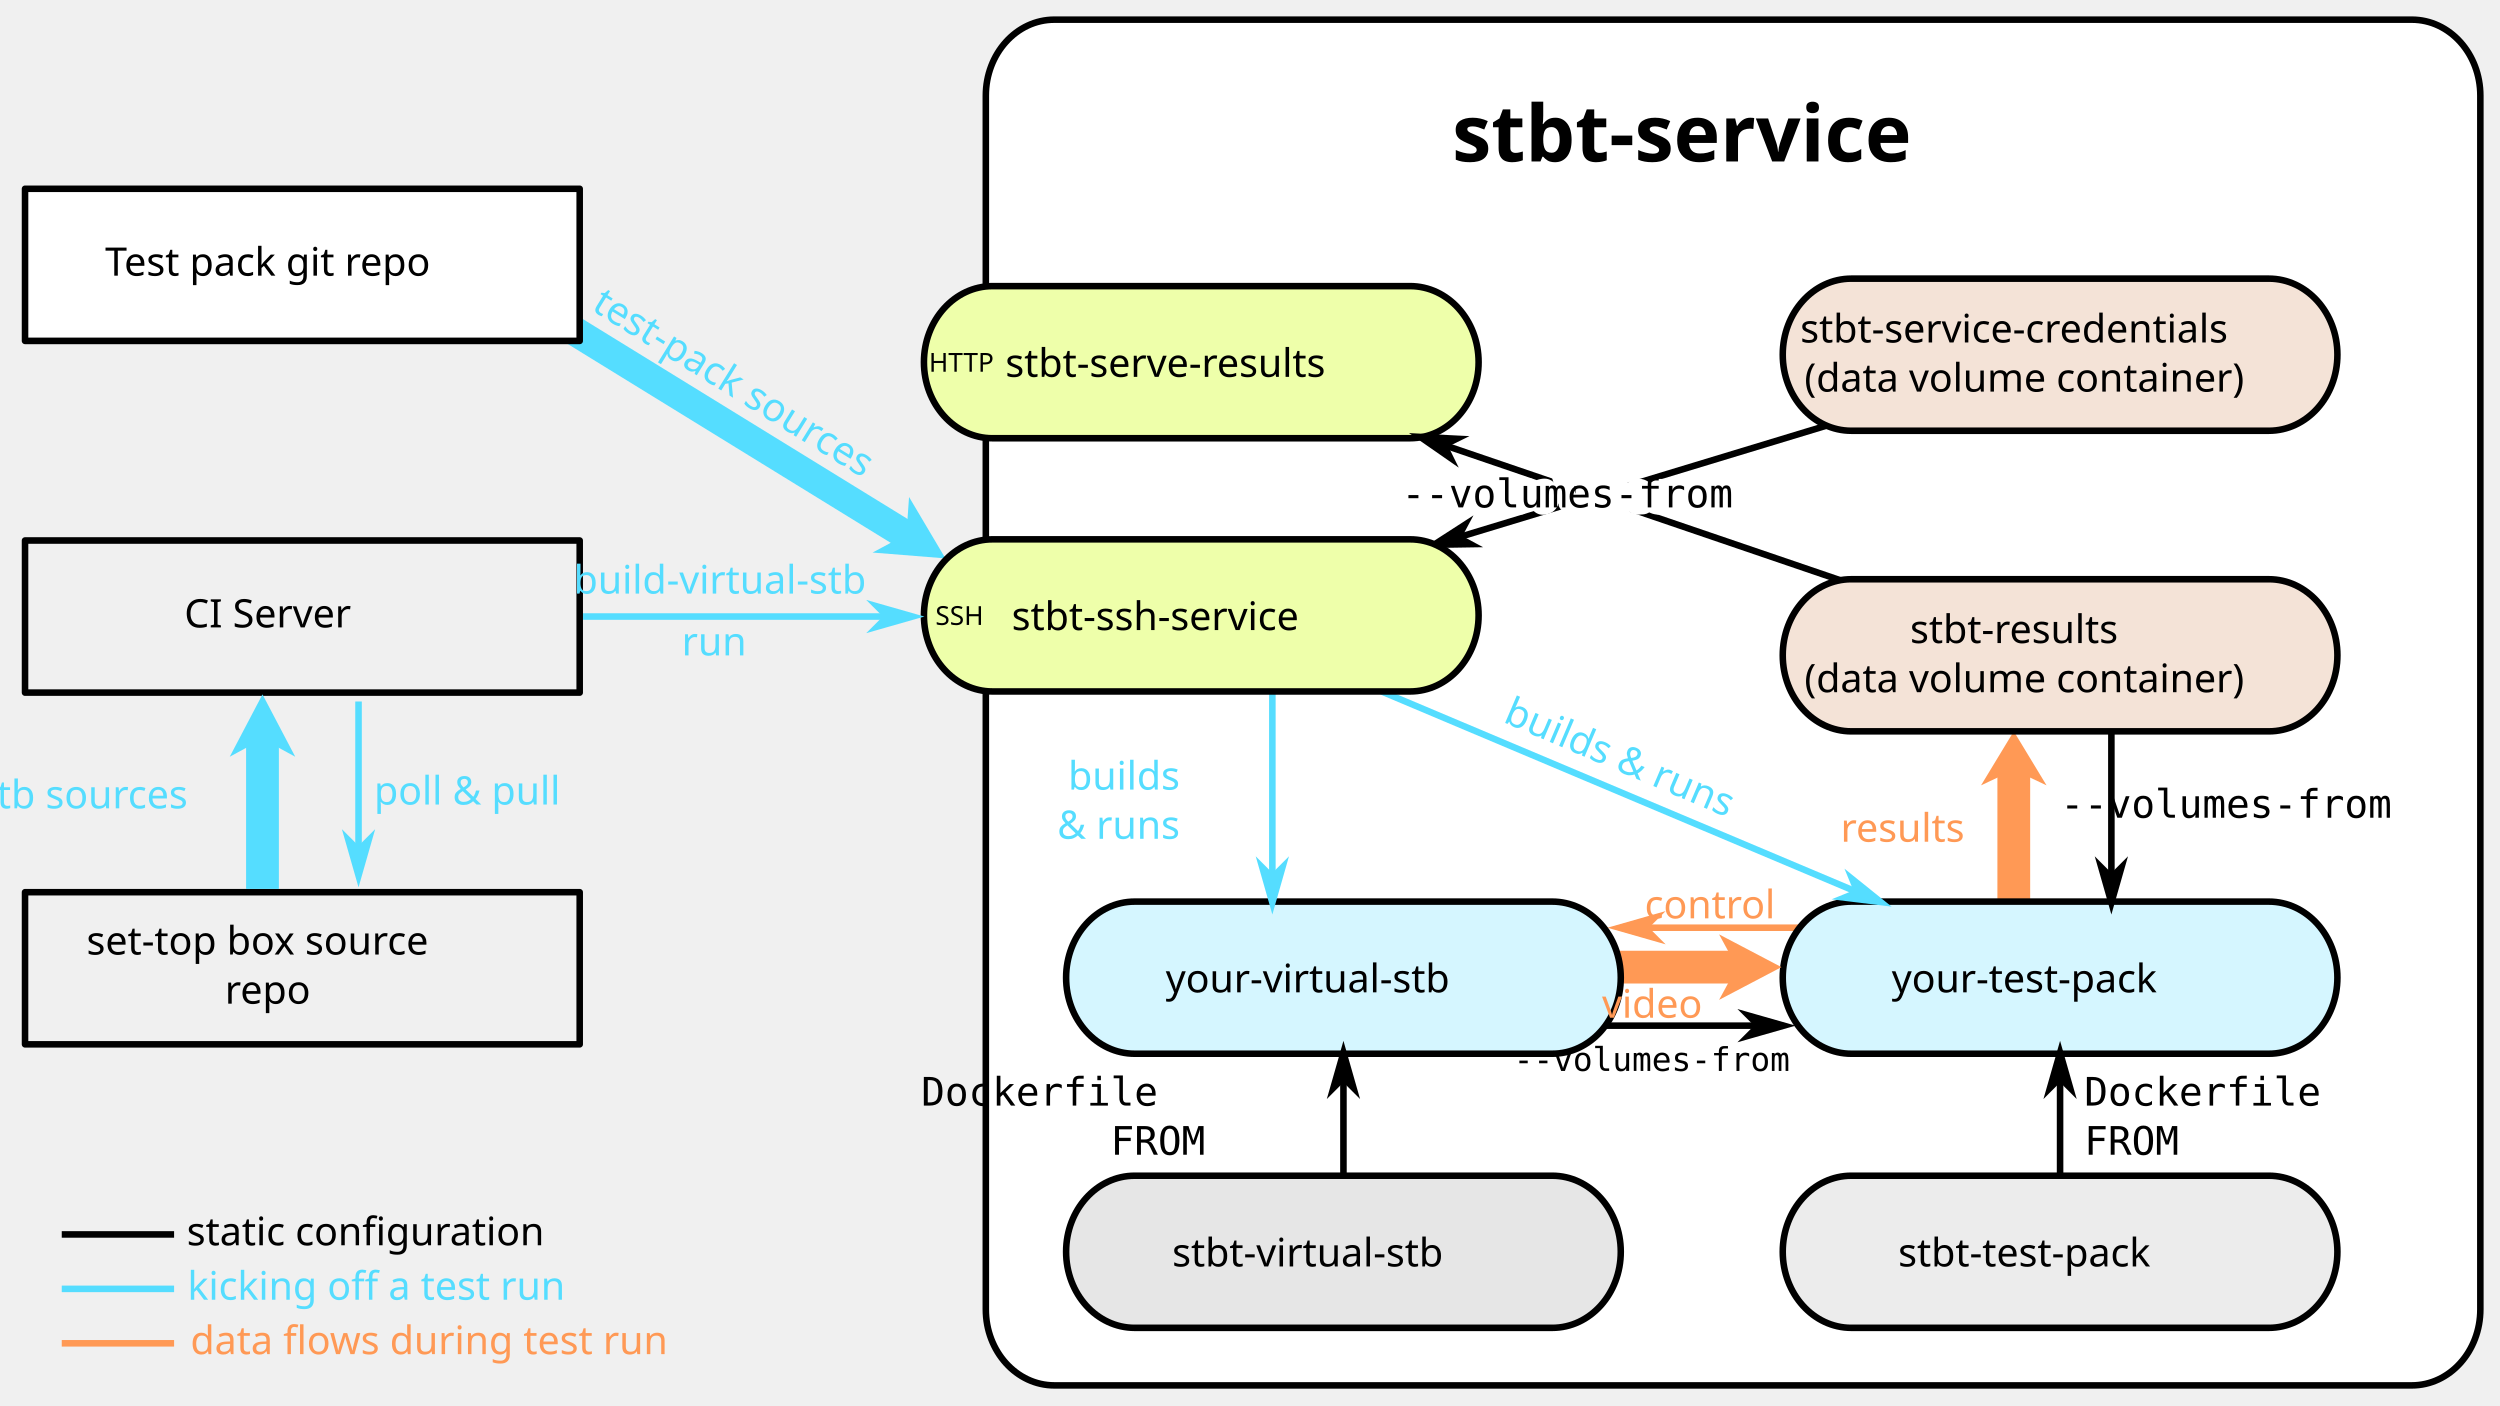
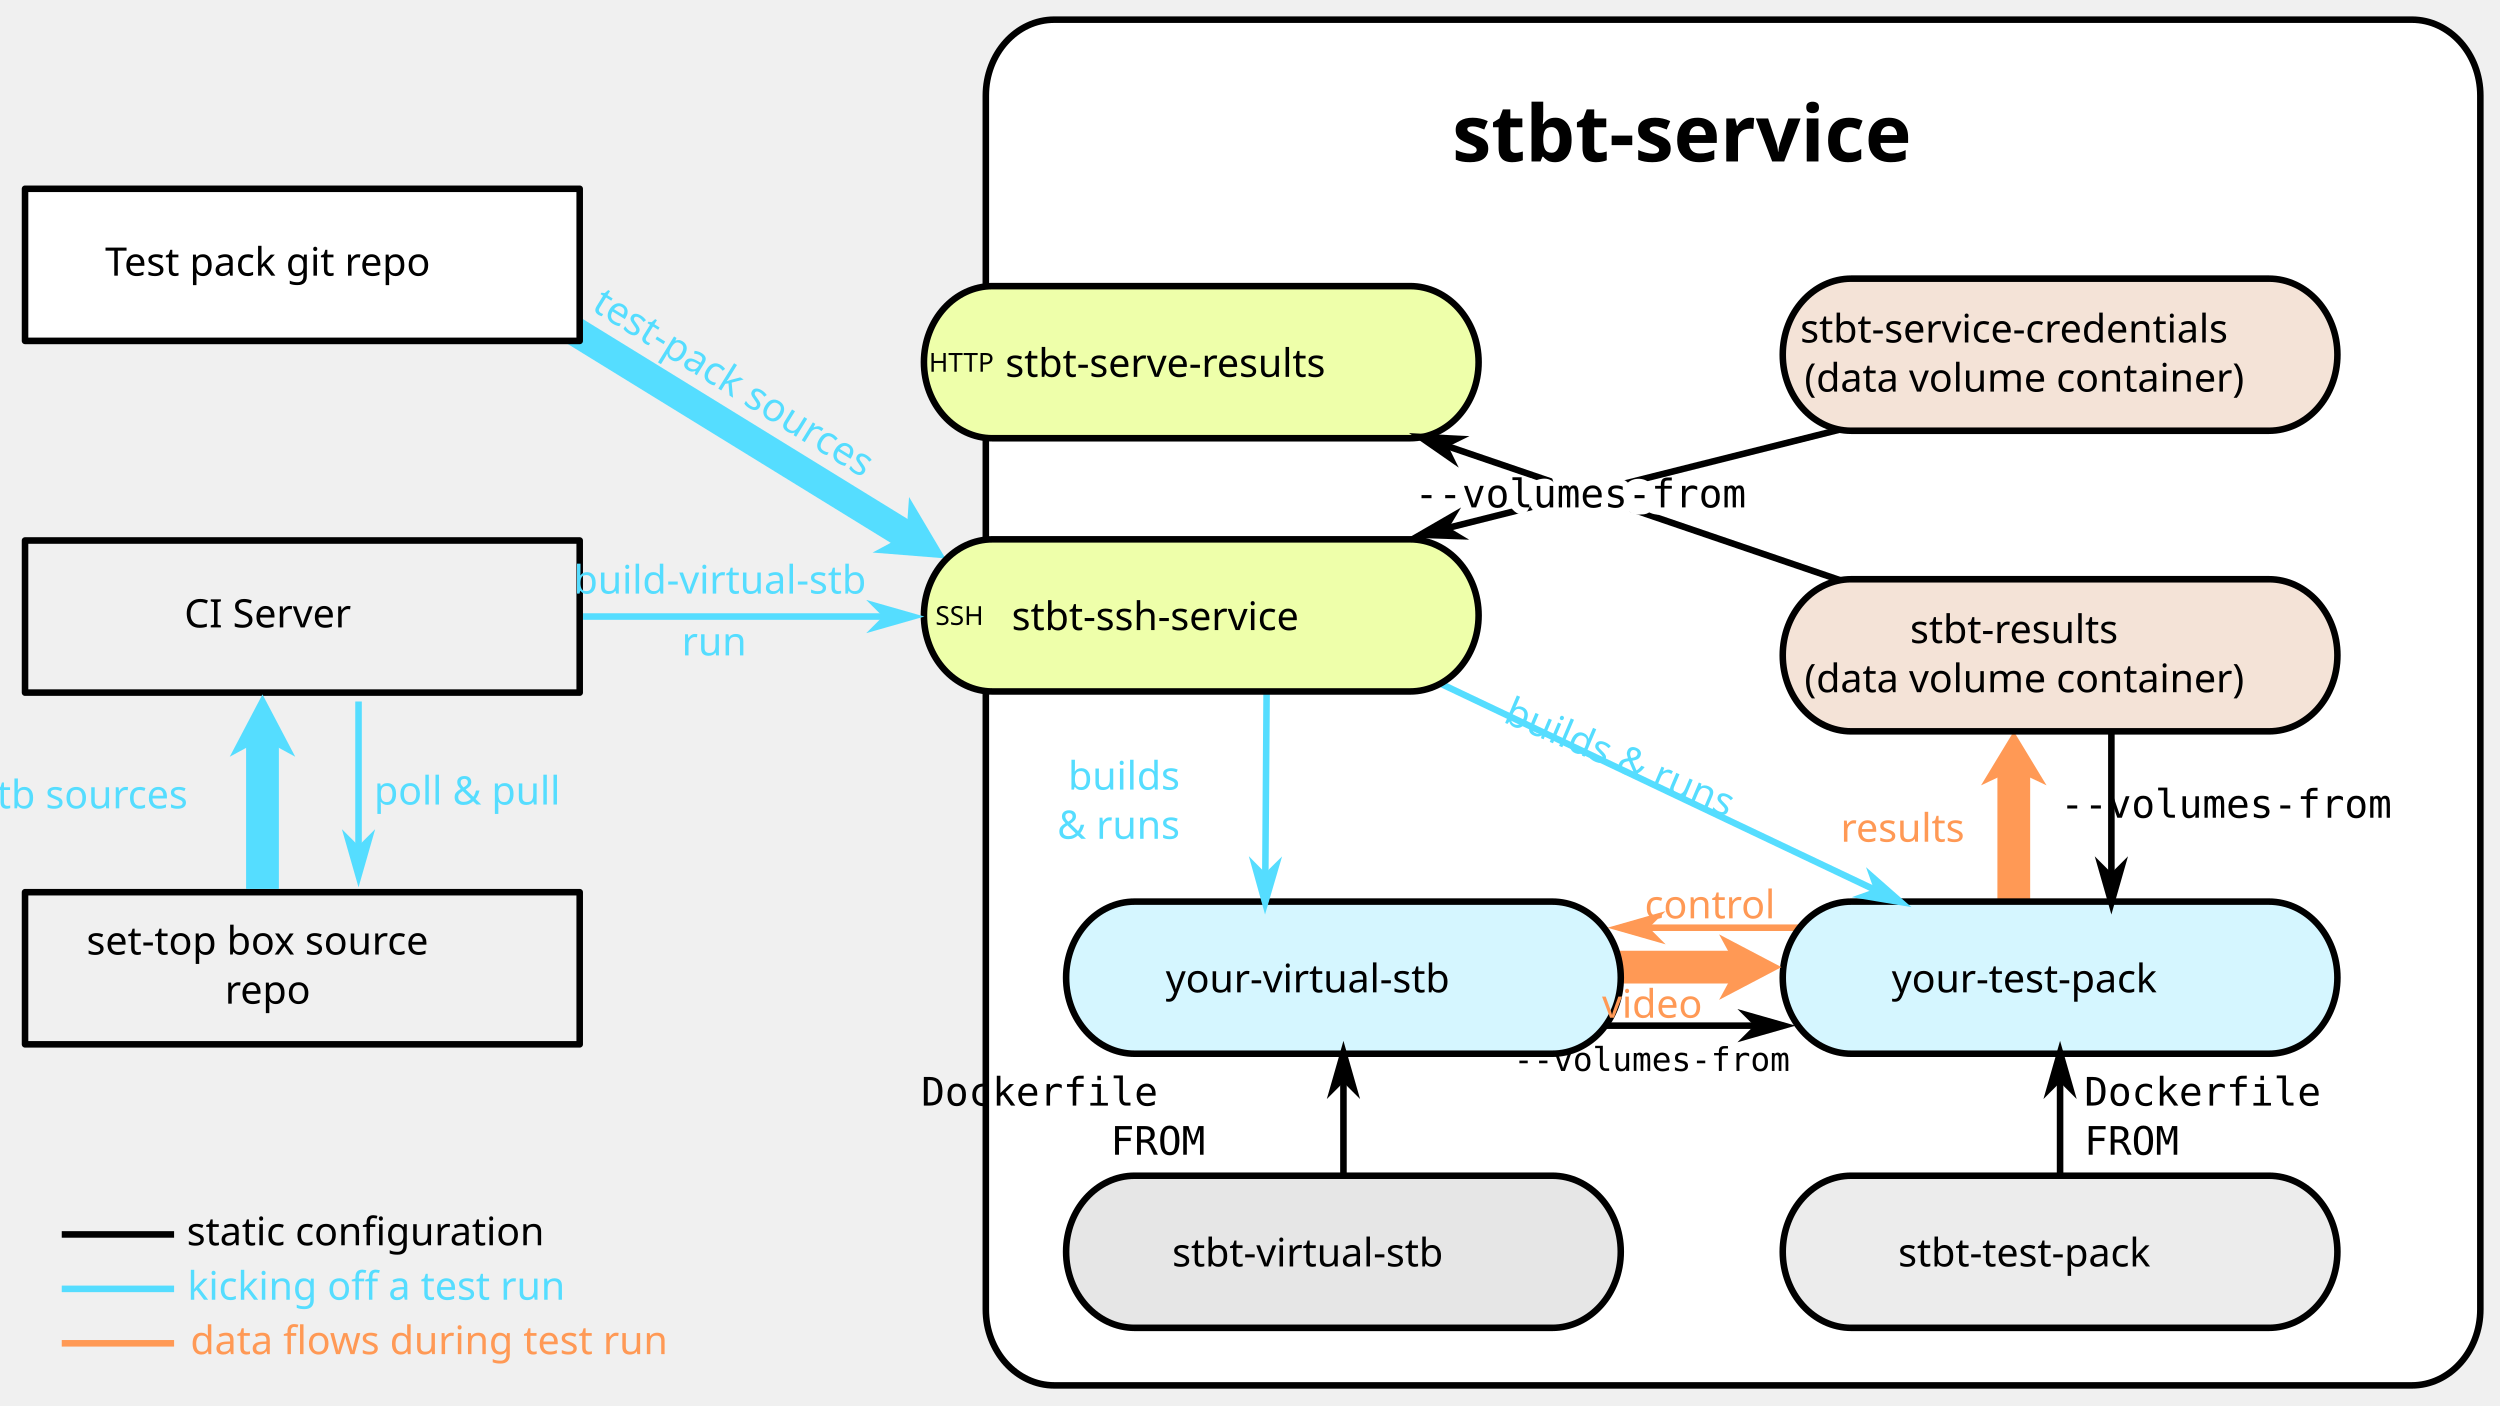
<svg xmlns="http://www.w3.org/2000/svg" width="763.008" height="428.826" id="svg2" version="1.1">
  <defs id="defs4">
    <marker style="overflow:visible" id="Arrow1Send" refX="0" refY="0" orient="auto">
      <path transform="matrix(-0.2,0,0,-0.2,-1.2,0)" style="fill-rule:evenodd;stroke:#000000;stroke-width:1pt" d="M 0,0 5,-5 -12.5,0 5,5 0,0 z" id="path4864" />
    </marker>
    <marker style="overflow:visible" id="Arrow1Mend" refX="0" refY="0" orient="auto">
      <path transform="matrix(-0.4,0,0,-0.4,-4,0)" style="fill-rule:evenodd;stroke:#000000;stroke-width:1pt" d="M 0,0 5,-5 -12.5,0 5,5 0,0 z" id="path4858" />
    </marker>
    <marker style="overflow:visible" id="Arrow1Mend7" refX="0" refY="0" orient="auto">
      <path transform="matrix(-0.4,0,0,-0.4,-4,0)" style="fill:#ff0000;fill-rule:evenodd;stroke:#ff0000;stroke-width:1pt" d="M 0,0 5,-5 -12.5,0 5,5 0,0 z" id="path6325" />
    </marker>
    <marker style="overflow:visible" id="Arrow1Mend7t" refX="0" refY="0" orient="auto">
      <path transform="matrix(-0.4,0,0,-0.4,-4,0)" style="fill:#ff9955;fill-rule:evenodd;stroke:#ff9955;stroke-width:1pt" d="M 0,0 5,-5 -12.5,0 5,5 0,0 z" id="path7180" />
    </marker>
    <marker style="overflow:visible" id="Arrow1Mendy" refX="0" refY="0" orient="auto">
      <path transform="matrix(-0.4,0,0,-0.4,-4,0)" style="fill:#55ddff;fill-rule:evenodd;stroke:#55ddff;stroke-width:1pt" d="M 0,0 5,-5 -12.5,0 5,5 0,0 z" id="path7447" />
    </marker>
    <marker style="overflow:visible" id="Arrow1MendH" refX="0" refY="0" orient="auto">
      <path transform="matrix(-0.4,0,0,-0.4,-4,0)" style="fill:#aaeeff;fill-rule:evenodd;stroke:#aaeeff;stroke-width:1pt" d="M 0,0 5,-5 -12.5,0 5,5 0,0 z" id="path7450" />
    </marker>
    <marker style="overflow:visible" id="Arrow1Mendp" refX="0" refY="0" orient="auto">
      <path transform="matrix(-0.4,0,0,-0.4,-4,0)" style="fill:#55ddff;fill-rule:evenodd;stroke:#55ddff;stroke-width:1pt" d="M 0,0 5,-5 -12.5,0 5,5 0,0 z" id="path7919" />
    </marker>
    <marker style="overflow:visible" id="Arrow1Mend0" refX="0" refY="0" orient="auto">
      <path transform="matrix(-0.4,0,0,-0.4,-4,0)" style="fill:#55ddff;fill-rule:evenodd;stroke:#55ddff;stroke-width:1pt" d="M 0,0 5,-5 -12.5,0 5,5 0,0 z" id="path8194" />
    </marker>
    <marker style="overflow:visible" id="Arrow1Mendq" refX="0" refY="0" orient="auto">
      <path transform="matrix(-0.4,0,0,-0.4,-4,0)" style="fill:#55ddff;fill-rule:evenodd;stroke:#55ddff;stroke-width:1pt" d="M 0,0 5,-5 -12.5,0 5,5 0,0 z" id="path8197" />
    </marker>
  </defs>
  <g id="layer2" transform="translate(-21.04381,-248.505)">
    <rect ry="23.214" rx="20.921" y="254.505" x="321.919" height="416.826" width="456.133" id="rect4009" style="fill:#ffffff;fill-opacity:1;stroke:#000000;stroke-width:2;stroke-linecap:round;stroke-linejoin:round;stroke-miterlimit:4;stroke-opacity:1;stroke-dasharray:none;stroke-dashoffset:0" />
    <text id="text6104" y="297.778" x="549.938" style="font-size:24px;font-style:normal;font-weight:bold;text-align:center;line-height:125%;letter-spacing:0px;word-spacing:0px;text-anchor:middle;fill:#000000;fill-opacity:1;stroke:none;font-family:Sans;-inkscape-font-specification:Sans Bold" xml:space="preserve">
      <tspan y="297.778" x="549.938" id="tspan6106">stbt-service</tspan>
    </text>
    <text xml:space="preserve" style="font-size:12px;font-style:normal;font-weight:normal;text-align:center;line-height:125%;letter-spacing:0px;word-spacing:0px;text-anchor:middle;fill:#000000;fill-opacity:1;stroke:none;font-family:Sans" x="140.41" y="628.569" id="text8478">
      <tspan x="140.41" y="628.569" id="tspan8482">static configuration</tspan>
    </text>
    <text xml:space="preserve" style="font-size:12px;font-style:normal;font-weight:normal;text-align:center;line-height:125%;letter-spacing:0px;word-spacing:0px;text-anchor:middle;fill:#ff9955;fill-opacity:1;stroke:none;font-family:Sans" x="159.816" y="661.796" id="text8486">
      <tspan id="tspan8488" x="159.816" y="661.796">data flows during test run</tspan>
    </text>
    <text xml:space="preserve" style="font-size:12px;font-style:normal;font-weight:normal;text-align:center;line-height:125%;letter-spacing:0px;word-spacing:0px;text-anchor:middle;fill:#55ddff;fill-opacity:1;stroke:none;font-family:Sans" x="143.697" y="645.183" id="text8490">
      <tspan id="tspan8492" x="143.697" y="645.183">kicking off a test run</tspan>
    </text>
    <path style="fill:none;stroke:#000000;stroke-width:2;stroke-linecap:butt;stroke-linejoin:miter;stroke-miterlimit:4;stroke-opacity:1;stroke-dasharray:none" d="m 74.176,625.258 -34.286,0" id="path8494" />
    <path id="path8496" d="m 74.176,658.486 -34.286,0" style="fill:none;stroke:#ff9955;stroke-width:2;stroke-linecap:butt;stroke-linejoin:miter;stroke-miterlimit:4;stroke-opacity:1;stroke-dasharray:none" />
    <path style="fill:#55ddff;fill-opacity:1;stroke:#55ddff;stroke-width:2;stroke-linecap:butt;stroke-linejoin:miter;stroke-miterlimit:4;stroke-opacity:1;stroke-dasharray:none" d="m 74.176,641.872 -34.286,0" id="path8498" />
  </g>
  <g id="layer1" transform="translate(-21.04381,-248.505)">
+     <path id="path3137" d="M 582.658,379.589 454.803,411.666" style="fill:none;stroke:#000000;stroke-width:2;stroke-linecap:butt;stroke-linejoin:miter;stroke-miterlimit:4;stroke-opacity:1;stroke-dasharray:none;marker-end:url(#Arrow1Mend)" />
    <g transform="translate(247.2854,4.04061)" id="g3964">
      <rect style="fill:#f4e3d7;stroke:#000000;stroke-width:2;stroke-linecap:round;stroke-linejoin:round;stroke-miterlimit:4;stroke-opacity:1;stroke-dasharray:none;stroke-dashoffset:0" id="rect3035" width="169.286" height="46.429" x="317.857" y="329.505" rx="20.921" ry="23.214" />
      <text xml:space="preserve" style="font-size:12px;font-style:normal;font-weight:normal;text-align:center;line-height:125%;letter-spacing:0px;word-spacing:0px;text-anchor:middle;fill:#000000;fill-opacity:1;stroke:none;font-family:Sans-serif;-inkscape-font-specification:Sans-serif" x="402.503" y="348.987" id="text2993">
        <tspan id="tspan2995" x="402.503" y="348.987">stbt-service-credentials</tspan>
        <tspan x="402.503" y="363.987" id="tspan3003">(data volume container)</tspan>
      </text>
    </g>
    <g id="g8468" transform="matrix(0.5568408,-0.8479375,-1.038197,-0.6391455,453.9365,1246.054)" style="fill:#55ddff">
      <path style="font-size:medium;font-style:normal;font-variant:normal;font-weight:normal;font-stretch:normal;text-indent:0;text-align:start;text-decoration:none;line-height:normal;letter-spacing:normal;word-spacing:normal;text-transform:none;direction:ltr;block-progression:tb;writing-mode:lr-tb;text-anchor:start;baseline-shift:baseline;color:#000000;fill:#55ddff;fill-opacity:1;fill-rule:nonzero;stroke:none;stroke-width:10;marker:none;visibility:visible;display:inline;overflow:visible;enable-background:accumulate;font-family:Sans;-inkscape-font-specification:Sans" d="m 615.351,480.828 0,101.575 8.781,0 0,-101.575 -8.781,0 z" id="path8470" />
      <path style="fill:#55ddff;fill-rule:evenodd;stroke:none" d="m 620,483.041 10,4.588 -10,-16.06 -10,16.06 10,-4.588 z" id="path8472" />
    </g>
    <g style="fill:#ff9955" transform="matrix(1,0,0,1.027798,15.65736,-12.98573)" id="g6094">
      <path id="path5906" d="m 615,481.294 0,40.362 10,0 0,-40.362 -10,0 z" style="font-size:medium;font-style:normal;font-variant:normal;font-weight:normal;font-stretch:normal;text-indent:0;text-align:start;text-decoration:none;line-height:normal;letter-spacing:normal;word-spacing:normal;text-transform:none;direction:ltr;block-progression:tb;writing-mode:lr-tb;text-anchor:start;baseline-shift:baseline;color:#000000;fill:#ff9955;fill-opacity:1;fill-rule:nonzero;stroke:none;stroke-width:10;marker:none;visibility:visible;display:inline;overflow:visible;enable-background:accumulate;font-family:Sans;-inkscape-font-specification:Sans" />
      <path id="path6100" d="m 620,483.041 10,4.588 -10,-16.06 -10,16.06 10,-4.588 z" style="fill:#ff9955;fill-rule:evenodd;stroke:none" />
    </g>
    <g transform="translate(317.9997,34.35223)" id="g3970">
      <rect style="fill:#f4e3d7;stroke:#000000;stroke-width:2;stroke-linecap:round;stroke-linejoin:round;stroke-miterlimit:4;stroke-opacity:1;stroke-dasharray:none;stroke-dashoffset:0" id="rect3039" width="169.286" height="46.429" x="247.143" y="390.934" rx="20.921" ry="23.214" />
      <text xml:space="preserve" style="font-size:12px;font-style:normal;font-weight:normal;text-align:center;line-height:125%;letter-spacing:0px;word-spacing:0px;text-anchor:middle;fill:#000000;fill-opacity:1;stroke:none;font-family:Sans-serif;-inkscape-font-specification:Sans-serif" x="331.789" y="410.415" id="text3025">
        <tspan id="tspan3027" x="331.789" y="410.415">stbt-results</tspan>
        <tspan x="331.789" y="425.415" id="tspan3029">(data volume container)</tspan>
      </text>
    </g>
    <g transform="translate(-80.53843,-142.9638)" id="g3981">
      <rect ry="23.214" rx="20.921" y="478.791" x="383.571" height="46.429" width="169.286" id="rect3041" style="fill:#eeffaa;stroke:#000000;stroke-width:2;stroke-linecap:round;stroke-linejoin:round;stroke-miterlimit:4;stroke-opacity:1;stroke-dasharray:none;stroke-dashoffset:0" />
      <text xml:space="preserve" style="font-size:12px;font-style:normal;font-weight:normal;text-align:center;line-height:125%;letter-spacing:0px;word-spacing:0px;text-anchor:middle;fill:#000000;fill-opacity:1;stroke:none;font-family:Sans-serif;-inkscape-font-specification:Sans-serif" x="468.185" y="506.479" id="text3021">
        <tspan x="468.185" y="506.479" id="tspan3031">stbt-serve-results</tspan>
      </text>
    </g>
    <g transform="translate(187.8514,155.6897)" id="g3976">
      <rect style="fill:#e6e6e6;stroke:#000000;stroke-width:2;stroke-linecap:round;stroke-linejoin:round;stroke-miterlimit:4;stroke-opacity:1;stroke-dasharray:none;stroke-dashoffset:0" id="rect3043" width="169.286" height="46.429" x="158.571" y="451.648" rx="20.921" ry="23.214" />
      <text xml:space="preserve" style="font-size:12px;font-style:normal;font-weight:normal;text-align:center;line-height:125%;letter-spacing:0px;word-spacing:0px;text-anchor:middle;fill:#000000;fill-opacity:1;stroke:none;font-family:Sans-serif;-inkscape-font-specification:Sans-serif" x="243.217" y="479.336" id="text3017">
        <tspan id="tspan3019" x="243.217" y="479.336">stbt-virtual-stb</tspan>
      </text>
    </g>
    <g transform="translate(125.8263,-6.242076)" id="g3953">
      <rect style="fill:#ffffff;stroke:#000000;stroke-width:2;stroke-linecap:round;stroke-linejoin:round;stroke-miterlimit:4;stroke-opacity:1;stroke-dasharray:none;stroke-dashoffset:0" id="rect3951" width="169.286" height="46.429" x="-97.143" y="312.362" />
      <text xml:space="preserve" style="font-size:12px;font-style:normal;font-weight:normal;text-align:center;line-height:125%;letter-spacing:0px;word-spacing:0px;text-anchor:middle;fill:#000000;fill-opacity:1;stroke:none;font-family:Sans-serif;-inkscape-font-specification:Sans-serif" x="-12.157" y="338.887" id="text3943">
        <tspan id="tspan3945" x="-12.157" y="338.887">Test pack git repo</tspan>
      </text>
    </g>
    <text id="text3986" y="361.957" x="304.544" style="font-size:8px;font-style:normal;font-weight:normal;text-align:start;line-height:125%;letter-spacing:0px;word-spacing:0px;text-anchor:start;fill:#000000;fill-opacity:1;stroke:none;font-family:Sans-serif;-inkscape-font-specification:Sans-serif" xml:space="preserve">
      <tspan id="tspan3990" y="361.957" x="304.544">HTTP</tspan>
    </text>
    <path id="path6132" d="m 571.786,531.648 -56.214,0" style="fill:#ff9955;stroke:#ff9955;stroke-width:2;stroke-linecap:butt;stroke-linejoin:miter;stroke-miterlimit:4;stroke-opacity:1;stroke-dasharray:none;marker-end:url(#Arrow1Mend7t)" />
    <g transform="translate(406.5711,72.03069)" id="g4049">
      <rect style="fill:#d5f6ff;stroke:#000000;stroke-width:2;stroke-linecap:round;stroke-linejoin:round;stroke-miterlimit:4;stroke-opacity:1;stroke-dasharray:none;stroke-dashoffset:0" id="rect4051" width="169.286" height="46.429" x="158.571" y="451.648" rx="20.921" ry="23.214" />
      <text xml:space="preserve" style="font-size:12px;font-style:normal;font-weight:normal;text-align:center;line-height:125%;letter-spacing:0px;word-spacing:0px;text-anchor:middle;fill:#000000;fill-opacity:1;stroke:none;font-family:Sans-serif;-inkscape-font-specification:Sans-serif" x="243.217" y="479.336" id="text4053">
        <tspan id="tspan4055" x="243.217" y="479.336">your-test-pack</tspan>
      </text>
    </g>
    <g id="g6120" transform="matrix(0,1,-1.185475,0,1123.778,-76.32472)" style="fill:#ff9955">
      <path style="font-size:medium;font-style:normal;font-variant:normal;font-weight:normal;font-stretch:normal;text-indent:0;text-align:start;text-decoration:none;line-height:normal;letter-spacing:normal;word-spacing:normal;text-transform:none;direction:ltr;block-progression:tb;writing-mode:lr-tb;text-anchor:start;baseline-shift:baseline;color:#000000;fill:#ff9955;fill-opacity:1;fill-rule:nonzero;stroke:none;stroke-width:10;marker:none;visibility:visible;display:inline;overflow:visible;enable-background:accumulate;font-family:Sans;-inkscape-font-specification:Sans" d="m 615,481.294 0,40.362 10,0 0,-40.362 -10,0 z" id="path6122" />
      <path style="fill:#ff9955;fill-rule:evenodd;stroke:none" d="m 620,483.041 10,4.588 -10,-16.06 -10,16.06 10,-4.588 z" id="path6124" />
    </g>
    <g id="g4011" transform="translate(187.8514,72.03069)">
      <rect ry="23.214" rx="20.921" y="451.648" x="158.571" height="46.429" width="169.286" id="rect4013" style="fill:#d5f6ff;stroke:#000000;stroke-width:2;stroke-linecap:round;stroke-linejoin:round;stroke-miterlimit:4;stroke-opacity:1;stroke-dasharray:none;stroke-dashoffset:0" />
      <text id="text4015" y="479.336" x="243.217" style="font-size:12px;font-style:normal;font-weight:normal;text-align:center;line-height:125%;letter-spacing:0px;word-spacing:0px;text-anchor:middle;fill:#000000;fill-opacity:1;stroke:none;font-family:Sans-serif;-inkscape-font-specification:Sans-serif" xml:space="preserve">
        <tspan y="479.336" x="243.217" id="tspan4017">your-virtual-stb</tspan>
      </text>
    </g>
    <g id="g4027" transform="translate(125.8263,208.4476)">
      <text id="text4029" y="331.387" x="-12.157" style="font-size:12px;font-style:normal;font-weight:normal;text-align:center;line-height:125%;letter-spacing:0px;word-spacing:0px;text-anchor:middle;fill:#000000;fill-opacity:1;stroke:none;font-family:Sans-serif;-inkscape-font-specification:Sans-serif" xml:space="preserve">
        <tspan y="331.387" x="-12.157" id="tspan4031">set-top box source</tspan>
        <tspan id="tspan6102" y="346.387" x="-12.157">repo</tspan>
      </text>
      <rect y="312.362" x="-97.143" height="46.429" width="169.286" id="rect4033" style="fill:none;stroke:#000000;stroke-width:2;stroke-linecap:round;stroke-linejoin:round;stroke-miterlimit:4;stroke-opacity:1;stroke-dasharray:none;stroke-dashoffset:0" />
    </g>
    <path id="path4045" d="m 431.066,607.338 0,-37.23" style="fill:none;stroke:#000000;stroke-width:2;stroke-linecap:butt;stroke-linejoin:miter;stroke-miterlimit:4;stroke-opacity:1;stroke-dasharray:none;marker-end:url(#Arrow1Mend)" />
    <g id="g4057" transform="translate(406.5711,155.6897)">
      <rect ry="23.214" rx="20.921" y="451.648" x="158.571" height="46.429" width="169.286" id="rect4059" style="fill:#ececec;stroke:#000000;stroke-width:2;stroke-linecap:round;stroke-linejoin:round;stroke-miterlimit:4;stroke-opacity:1;stroke-dasharray:none;stroke-dashoffset:0" />
      <text id="text4061" y="479.336" x="243.217" style="font-size:12px;font-style:normal;font-weight:normal;text-align:center;line-height:125%;letter-spacing:0px;word-spacing:0px;text-anchor:middle;fill:#000000;fill-opacity:1;stroke:none;font-family:Sans-serif;-inkscape-font-specification:Sans-serif" xml:space="preserve">
        <tspan y="479.336" x="243.217" id="tspan4063">stbt-test-pack</tspan>
      </text>
    </g>
    <path id="path4065" d="m 649.785,607.338 0,-37.23" style="fill:none;stroke:#000000;stroke-width:2;stroke-linecap:butt;stroke-linejoin:miter;stroke-miterlimit:4;stroke-opacity:1;stroke-dasharray:none;marker-end:url(#Arrow1Mend)" />
-     <path id="path4067" d="m 442.707,459.54 152.046,64.139" style="fill:none;stroke:#55ddff;stroke-width:2;stroke-linecap:butt;stroke-linejoin:miter;stroke-miterlimit:4;stroke-opacity:1;stroke-dasharray:none;marker-end:url(#Arrow1Mend0);display:inline" />
+     <path id="path4067" d="m 460.684,457.149 140.186,66.529" style="fill:none;stroke:#55ddff;stroke-width:2;stroke-linecap:butt;stroke-linejoin:miter;stroke-miterlimit:4;stroke-opacity:1;stroke-dasharray:none;marker-end:url(#Arrow1Mend0);display:inline" />
    <path id="path4069" d="m 665.443,471.714 0,51.964" style="fill:none;stroke:#000000;stroke-width:2;stroke-linecap:butt;stroke-linejoin:miter;stroke-miterlimit:4;stroke-opacity:1;stroke-dasharray:none;marker-end:url(#Arrow1Mend)" />
    <path id="path5289" d="m 511.423,561.54 53.72,0" style="fill:none;stroke:#000000;stroke-width:2;stroke-linecap:butt;stroke-linejoin:miter;stroke-miterlimit:4;stroke-opacity:1;stroke-dasharray:none;marker-end:url(#Arrow1Mend)" />
-     <path id="path5473" d="m 409.371,459.54 0,64.139" style="fill:none;stroke:#55ddff;stroke-width:2;stroke-linecap:butt;stroke-linejoin:miter;stroke-miterlimit:4;stroke-opacity:1;stroke-dasharray:none;marker-end:url(#Arrow1Mendq)" />
+     <path id="path5473" d="m 407.615,459.934 -0.449,63.745" style="fill:none;stroke:#55ddff;stroke-width:2;stroke-linecap:butt;stroke-linejoin:miter;stroke-miterlimit:4;stroke-opacity:1;stroke-dasharray:none;marker-end:url(#Arrow1Mendq)" />
    <text id="text5657" y="498.076" x="718.514" style="font-size:12px;font-style:normal;font-weight:normal;text-align:center;line-height:125%;letter-spacing:0px;word-spacing:0px;text-anchor:middle;fill:#000000;fill-opacity:1;stroke:none;font-family:Monospace;-inkscape-font-specification:Monospace" xml:space="preserve">
      <tspan y="498.076" x="718.514" id="tspan5659">--volumes-from</tspan>
    </text>
    <text id="text5661" y="489.505" x="402.997" style="font-size:12px;font-style:normal;font-weight:normal;text-align:end;line-height:125%;letter-spacing:0px;word-spacing:0px;text-anchor:end;fill:#55ddff;fill-opacity:1;stroke:none;font-family:Sans-serif;-inkscape-font-specification:Sans-serif" xml:space="preserve">
      <tspan y="489.505" x="402.997" id="tspan5663">builds</tspan>
      <tspan id="tspan5667" y="504.505" x="402.997">&amp; runs</tspan>
      <tspan id="tspan5665" y="519.505" x="402.997" />
    </text>
    <text transform="matrix(0.920045,0.3918128,-0.3918128,0.920045,0,0)" xml:space="preserve" style="font-size:12px;font-style:normal;font-weight:normal;text-align:center;line-height:125%;letter-spacing:0px;word-spacing:0px;text-anchor:middle;fill:#55ddff;fill-opacity:1;stroke:none;font-family:Sans" x="673.069" y="243.398" id="text5669">
      <tspan x="673.069" y="243.398" id="tspan5673">builds &amp; runs</tspan>
      <tspan x="673.069" y="258.398" id="tspan5675" />
    </text>
    <text id="text5679" y="585.934" x="425.022" style="font-size:12px;font-style:normal;font-variant:normal;font-weight:normal;font-stretch:normal;text-align:end;line-height:125%;letter-spacing:0px;word-spacing:0px;text-anchor:end;fill:#000000;fill-opacity:1;stroke:none;font-family:Monospace;-inkscape-font-specification:Monospace" xml:space="preserve">
      <tspan y="585.934" x="425.022" id="tspan5681">Dockerfile</tspan>
      <tspan id="tspan5683" y="600.934" x="425.022">FROM</tspan>
    </text>
    <text xml:space="preserve" style="font-size:12px;font-style:normal;font-variant:normal;font-weight:normal;font-stretch:normal;text-align:start;line-height:125%;letter-spacing:0px;word-spacing:0px;text-anchor:start;fill:#000000;fill-opacity:1;stroke:none;font-family:Monospace;-inkscape-font-specification:Monospace" x="657.173" y="585.934" id="text5685">
      <tspan id="tspan5687" x="657.173" y="585.934">Dockerfile</tspan>
      <tspan x="657.173" y="600.934" id="tspan5689">FROM</tspan>
    </text>
    <text xml:space="preserve" style="font-size:10px;font-style:normal;font-weight:normal;text-align:center;line-height:125%;letter-spacing:0px;word-spacing:0px;text-anchor:middle;fill:#000000;fill-opacity:1;stroke:none;font-family:Monospace;-inkscape-font-specification:Monospace" x="540.223" y="575.353" id="text6108">
      <tspan id="tspan6112" x="540.223" y="575.353">--volumes-from</tspan>
    </text>
    <text id="text6116" y="505.4" x="609.515" style="font-size:12px;font-style:normal;font-weight:normal;text-align:center;line-height:125%;letter-spacing:0px;word-spacing:0px;text-anchor:middle;fill:#ff9955;fill-opacity:1;stroke:none;font-family:Sans-serif;-inkscape-font-specification:Sans-serif" xml:space="preserve">
      <tspan y="505.4" x="609.515" id="tspan6118">results</tspan>
    </text>
    <text id="text6128" y="559.114" x="533.09" style="font-size:12px;font-style:normal;font-weight:normal;text-align:center;line-height:125%;letter-spacing:0px;word-spacing:0px;text-anchor:middle;fill:#ff9955;fill-opacity:1;stroke:none;font-family:Sans-serif;-inkscape-font-specification:Sans-serif" xml:space="preserve">
      <tspan y="559.114" x="533.09" id="tspan6130">video</tspan>
    </text>
    <text xml:space="preserve" style="font-size:12px;font-style:normal;font-weight:normal;text-align:center;line-height:125%;letter-spacing:0px;word-spacing:0px;text-anchor:middle;fill:#ff9955;fill-opacity:1;stroke:none;font-family:Sans" x="550.714" y="528.791" id="text6559">
      <tspan id="tspan6561" x="550.714" y="528.791">control</tspan>
    </text>
-     <path style="fill:none;stroke:#000000;stroke-width:2;stroke-linecap:butt;stroke-linejoin:miter;stroke-miterlimit:4;stroke-opacity:1;stroke-dasharray:none;marker-end:url(#Arrow1Mend)" d="M 578.469,378.409 458.992,414.677" id="path6586" />
    <path style="fill:none;stroke:#000000;stroke-width:2;stroke-linecap:butt;stroke-linejoin:miter;stroke-miterlimit:4;stroke-opacity:1;stroke-dasharray:none;marker-end:url(#Arrow1Mend)" d="M 582.658,425.589 454.803,381.952" id="path6588" />
    <g transform="translate(-0.2737783,30.78247)" id="g4071">
      <rect ry="23.214" rx="20.921" y="382.329" x="303.307" height="46.429" width="169.286" id="rect3037" style="fill:#eeffaa;stroke:#000000;stroke-width:2;stroke-linecap:round;stroke-linejoin:round;stroke-miterlimit:4;stroke-opacity:1;stroke-dasharray:none;stroke-dashoffset:0" />
      <text xml:space="preserve" style="font-size:12px;font-style:normal;font-weight:normal;text-align:center;line-height:125%;letter-spacing:0px;word-spacing:0px;text-anchor:middle;fill:#000000;fill-opacity:1;stroke:none;font-family:Sans-serif;-inkscape-font-specification:Sans-serif" x="387.944" y="410.017" id="text2989">
        <tspan x="387.944" y="410.017" id="tspan3011">stbt-ssh-service</tspan>
        <tspan x="387.944" y="425.017" id="tspan2999" />
      </text>
    </g>
    <text id="text3992" y="439.238" x="306.524" style="font-size:8px;font-style:normal;font-weight:normal;text-align:start;line-height:125%;letter-spacing:0px;word-spacing:0px;text-anchor:start;fill:#000000;fill-opacity:1;stroke:none;font-family:Sans-serif;-inkscape-font-specification:Sans-serif" xml:space="preserve">
      <tspan id="tspan4000" y="439.238" x="306.524">SSH</tspan>
    </text>
    <path id="path5836" d="m 466.991,399.58 c -0.525,8.464 13.956,-1.24 4.062,-2 -1.778,0.479 -5.087,-1.384 -4.062,2 z" style="font-size:12px;font-style:normal;font-weight:normal;text-align:center;line-height:125%;letter-spacing:0px;word-spacing:0px;text-anchor:middle;fill:#ffffff;fill-opacity:1;stroke:none;font-family:Mono;-inkscape-font-specification:Mono" />
    <path id="path5838" d="m 474.21,399.58 c -0.525,8.464 13.956,-1.24 4.062,-2 -1.778,0.479 -5.087,-1.384 -4.062,2 z" style="font-size:12px;font-style:normal;font-weight:normal;text-align:center;line-height:125%;letter-spacing:0px;word-spacing:0px;text-anchor:middle;fill:#ffffff;fill-opacity:1;stroke:none;font-family:Mono;-inkscape-font-specification:Mono" />
    <path id="path5840" d="m 480.054,397.486 c -0.066,5.083 6.082,12.378 8.141,4.679 4.107,-5.016 1.023,-10.448 -3.266,-6.023 0.074,-2.26 -8.839,-2.289 -4.875,1.344 z" style="font-size:12px;font-style:normal;font-weight:normal;text-align:center;line-height:125%;letter-spacing:0px;word-spacing:0px;text-anchor:middle;fill:#ffffff;fill-opacity:1;stroke:none;font-family:Mono;-inkscape-font-specification:Mono" />
    <path id="path5842" d="m 491.429,394.674 c -6.66,0.836 -4.603,13.061 2.25,10.625 5.432,-1.611 3.937,-11.782 -2.25,-10.625 z" style="font-size:12px;font-style:normal;font-weight:normal;text-align:center;line-height:125%;letter-spacing:0px;word-spacing:0px;text-anchor:middle;fill:#ffffff;fill-opacity:1;stroke:none;font-family:Mono;-inkscape-font-specification:Mono" />
    <path id="path5844" d="m 494.71,394.174 c 0.743,3.019 1.893,4.671 2.062,8.75 1.444,3.76 9.336,3.633 7.062,-1.469 -4.861,-0.942 1.114,-12.718 -8.125,-9.281 -1.833,-0.833 -0.667,1.333 -1,2 z" style="font-size:12px;font-style:normal;font-weight:normal;text-align:center;line-height:125%;letter-spacing:0px;word-spacing:0px;text-anchor:middle;fill:#ffffff;fill-opacity:1;stroke:none;font-family:Mono;-inkscape-font-specification:Mono" />
    <path id="path5846" d="m 502.147,396.799 c -0.889,3.488 0.231,10.015 5.219,8.562 5.819,2.602 5.5,-12.136 0.781,-10.562 -1.983,0.639 -7.075,-1.637 -6,2 z" style="font-size:12px;font-style:normal;font-weight:normal;text-align:center;line-height:125%;letter-spacing:0px;word-spacing:0px;text-anchor:middle;fill:#ffffff;fill-opacity:1;stroke:none;font-family:Mono;-inkscape-font-specification:Mono" />
    <path id="path5848" d="m 512.46,394.674 c -5.825,-1.76 -3.848,8.89 -2.594,10.688 4.362,-0.304 11.187,1.853 9,-5 0.508,-4.493 -1.604,-6.342 -6.406,-5.688 z" style="font-size:12px;font-style:normal;font-weight:normal;text-align:center;line-height:125%;letter-spacing:0px;word-spacing:0px;text-anchor:middle;fill:#ffffff;fill-opacity:1;stroke:none;font-family:Mono;-inkscape-font-specification:Mono" />
    <path id="path5850" d="m 520.491,394.674 c -6.484,0.742 -5.237,11.907 1.406,10.844 5.097,0.218 5.235,-6.561 2.469,-9.75 -1.042,-0.927 -2.51,-1.255 -3.875,-1.094 z" style="font-size:12px;font-style:normal;font-weight:normal;text-align:center;line-height:125%;letter-spacing:0px;word-spacing:0px;text-anchor:middle;fill:#ffffff;fill-opacity:1;stroke:none;font-family:Mono;-inkscape-font-specification:Mono" />
    <path id="path5852" d="m 527.616,394.674 c -4.95,0.496 -3.712,6.55 -3.719,9.906 3.486,2.409 10.458,0.358 8.469,-4.688 0.831,-4.431 -0.853,-5.364 -4.75,-5.219 z" style="font-size:12px;font-style:normal;font-weight:normal;text-align:center;line-height:125%;letter-spacing:0px;word-spacing:0px;text-anchor:middle;fill:#ffffff;fill-opacity:1;stroke:none;font-family:Mono;-inkscape-font-specification:Mono" />
    <path id="path5854" d="m 531.96,399.58 c -0.525,8.464 13.956,-1.24 4.062,-2 -1.778,0.479 -5.087,-1.384 -4.062,2 z" style="font-size:12px;font-style:normal;font-weight:normal;text-align:center;line-height:125%;letter-spacing:0px;word-spacing:0px;text-anchor:middle;fill:#ffffff;fill-opacity:1;stroke:none;font-family:Mono;-inkscape-font-specification:Mono" />
    <path id="path5856" d="m 543.272,392.268 c -2.439,-0.21 -2.534,3.575 -5.031,2.531 1.293,4.499 -0.227,11.81 6.812,10.562 -1.19,-6.326 3.887,-6.384 2.281,-13.125 -1.352,0.037 -2.714,-0.064 -4.062,0.031 z" style="font-size:12px;font-style:normal;font-weight:normal;text-align:center;line-height:125%;letter-spacing:0px;word-spacing:0px;text-anchor:middle;fill:#ffffff;fill-opacity:1;stroke:none;font-family:Mono;-inkscape-font-specification:Mono" />
    <path id="path5858" d="m 551.147,394.674 c -6.704,-1.663 -4.403,5.155 -4.719,9.688 2.859,3.263 6.695,-0.282 5.188,-4.719 3.38,3.086 3.998,1.51 3.469,-2.594 0.509,-1.899 -2.509,-2.487 -3.938,-2.375 z" style="font-size:12px;font-style:normal;font-weight:normal;text-align:center;line-height:125%;letter-spacing:0px;word-spacing:0px;text-anchor:middle;fill:#ffffff;fill-opacity:1;stroke:none;font-family:Mono;-inkscape-font-specification:Mono" />
    <path id="path5860" d="m 556.397,394.674 c -6.66,0.836 -4.603,13.061 2.25,10.625 5.432,-1.611 3.937,-11.782 -2.25,-10.625 z" style="font-size:12px;font-style:normal;font-weight:normal;text-align:center;line-height:125%;letter-spacing:0px;word-spacing:0px;text-anchor:middle;fill:#ffffff;fill-opacity:1;stroke:none;font-family:Mono;-inkscape-font-specification:Mono" />
    <path id="path5862" d="m 562.991,394.674 c -5.825,-1.76 -3.848,8.89 -2.594,10.688 4.362,-0.304 11.187,1.853 9,-5 0.508,-4.493 -1.604,-6.342 -6.406,-5.688 z" style="font-size:12px;font-style:normal;font-weight:normal;text-align:center;line-height:125%;letter-spacing:0px;word-spacing:0px;text-anchor:middle;fill:#ffffff;fill-opacity:1;stroke:none;font-family:Mono;-inkscape-font-specification:Mono" />
-     <text xml:space="preserve" style="font-size:12px;font-style:normal;font-weight:normal;text-align:center;line-height:125%;letter-spacing:0px;word-spacing:0px;text-anchor:middle;fill:#000000;fill-opacity:1;stroke:none;font-family:Monospace;-inkscape-font-specification:Monospace" x="517.437" y="403.357" id="text5691">
-       <tspan id="tspan5693" x="517.437" y="403.357">--volumes-from</tspan>
-     </text>
    <path style="fill:#55ddff;stroke:#55ddff;stroke-width:2;stroke-linecap:butt;stroke-linejoin:miter;stroke-miterlimit:4;stroke-opacity:1;stroke-dasharray:none;marker-end:url(#Arrow1Mendy)" d="m 130.469,462.606 0,52.793" id="path6780" />
    <g id="g4019" transform="translate(125.8263,101.1028)">
      <text id="text4021" y="338.887" x="-12.157" style="font-size:12px;font-style:normal;font-weight:normal;text-align:center;line-height:125%;letter-spacing:0px;word-spacing:0px;text-anchor:middle;fill:#000000;fill-opacity:1;stroke:none;font-family:Sans-serif;-inkscape-font-specification:Sans-serif" xml:space="preserve">
        <tspan y="338.887" x="-12.157" id="tspan4023">CI Server</tspan>
      </text>
      <rect y="312.362" x="-97.143" height="46.429" width="169.286" id="rect4025" style="fill:none;stroke:#000000;stroke-width:2;stroke-linecap:round;stroke-linejoin:round;stroke-miterlimit:4;stroke-opacity:1;stroke-dasharray:none;stroke-dashoffset:0" />
    </g>
    <text xml:space="preserve" style="font-size:12px;font-style:normal;font-weight:normal;text-align:start;line-height:125%;letter-spacing:0px;word-spacing:0px;text-anchor:start;fill:#55ddff;fill-opacity:1;stroke:none;font-family:Sans" x="135.207" y="494.056" id="text6972">
      <tspan id="tspan6974" x="135.207" y="494.056">poll &amp; pull</tspan>
    </text>
    <text xml:space="preserve" style="font-size:12px;font-style:normal;font-weight:normal;text-align:center;line-height:125%;letter-spacing:0px;word-spacing:0px;text-anchor:middle;fill:#55ddff;fill-opacity:1;stroke:none;font-family:Sans" x="248.571" y="429.671" id="text7162">
      <tspan id="tspan7164" x="248.571" y="429.671">build-virtual-stb</tspan>
    </text>
    <text id="text7166" y="448.531" x="246.804" style="font-size:12px;font-style:normal;font-weight:normal;text-align:center;line-height:125%;letter-spacing:0px;word-spacing:0px;text-anchor:middle;fill:#55ddff;fill-opacity:1;stroke:none;font-family:Sans" xml:space="preserve">
      <tspan y="448.531" x="246.804" id="tspan7168">run</tspan>
    </text>
    <path style="fill:none;stroke:#55ddff;stroke-width:2;stroke-linecap:butt;stroke-linejoin:miter;stroke-miterlimit:4;stroke-opacity:1;stroke-dasharray:none;marker-end:url(#Arrow1Mendp)" d="m 199,436.674 100.239,0" id="path7709" />
    <g style="fill:#55ddff" transform="matrix(-1,0,0,1.185475,721.1558,-98.60266)" id="g8458">
      <path id="path8460" d="m 615,481.294 0,40.362 10,0 0,-40.362 -10,0 z" style="font-size:medium;font-style:normal;font-variant:normal;font-weight:normal;font-stretch:normal;text-indent:0;text-align:start;text-decoration:none;line-height:normal;letter-spacing:normal;word-spacing:normal;text-transform:none;direction:ltr;block-progression:tb;writing-mode:lr-tb;text-anchor:start;baseline-shift:baseline;color:#000000;fill:#55ddff;fill-opacity:1;fill-rule:nonzero;stroke:none;stroke-width:10;marker:none;visibility:visible;display:inline;overflow:visible;enable-background:accumulate;font-family:Sans;-inkscape-font-specification:Sans" />
      <path id="path8462" d="m 620,483.041 10,4.588 -10,-16.06 -10,16.06 10,-4.588 z" style="fill:#55ddff;fill-rule:evenodd;stroke:none" />
    </g>
    <text id="text8464" y="495.219" x="93.948" style="font-size:12px;font-style:normal;font-weight:normal;text-align:end;line-height:125%;letter-spacing:0px;word-spacing:0px;text-anchor:end;fill:#55ddff;fill-opacity:1;stroke:none;font-family:Sans" xml:space="preserve">
      <tspan y="495.219" x="93.948" id="tspan8466">stb sources</tspan>
    </text>
    <text id="text8474" y="185.7" x="408.32" style="font-size:12px;font-style:normal;font-weight:normal;text-align:center;line-height:125%;letter-spacing:0px;word-spacing:0px;text-anchor:middle;fill:#55ddff;fill-opacity:1;stroke:none;font-family:Sans" xml:space="preserve" transform="matrix(0.8503013,0.5262963,-0.5262963,0.8503013,0,0)">
      <tspan y="185.7" x="408.32" id="tspan8476">test-pack sources</tspan>
    </text>
+     <text xml:space="preserve" style="font-size:12px;font-style:normal;font-weight:normal;text-align:center;line-height:125%;letter-spacing:0px;word-spacing:0px;text-anchor:middle;fill:#000000;fill-opacity:1;stroke:none;font-family:Monospace;-inkscape-font-specification:Monospace" x="521.437" y="403.357" id="text5691">
+       <tspan id="tspan5693" x="521.437" y="403.357">--volumes-from</tspan>
+     </text>
  </g>
</svg>
